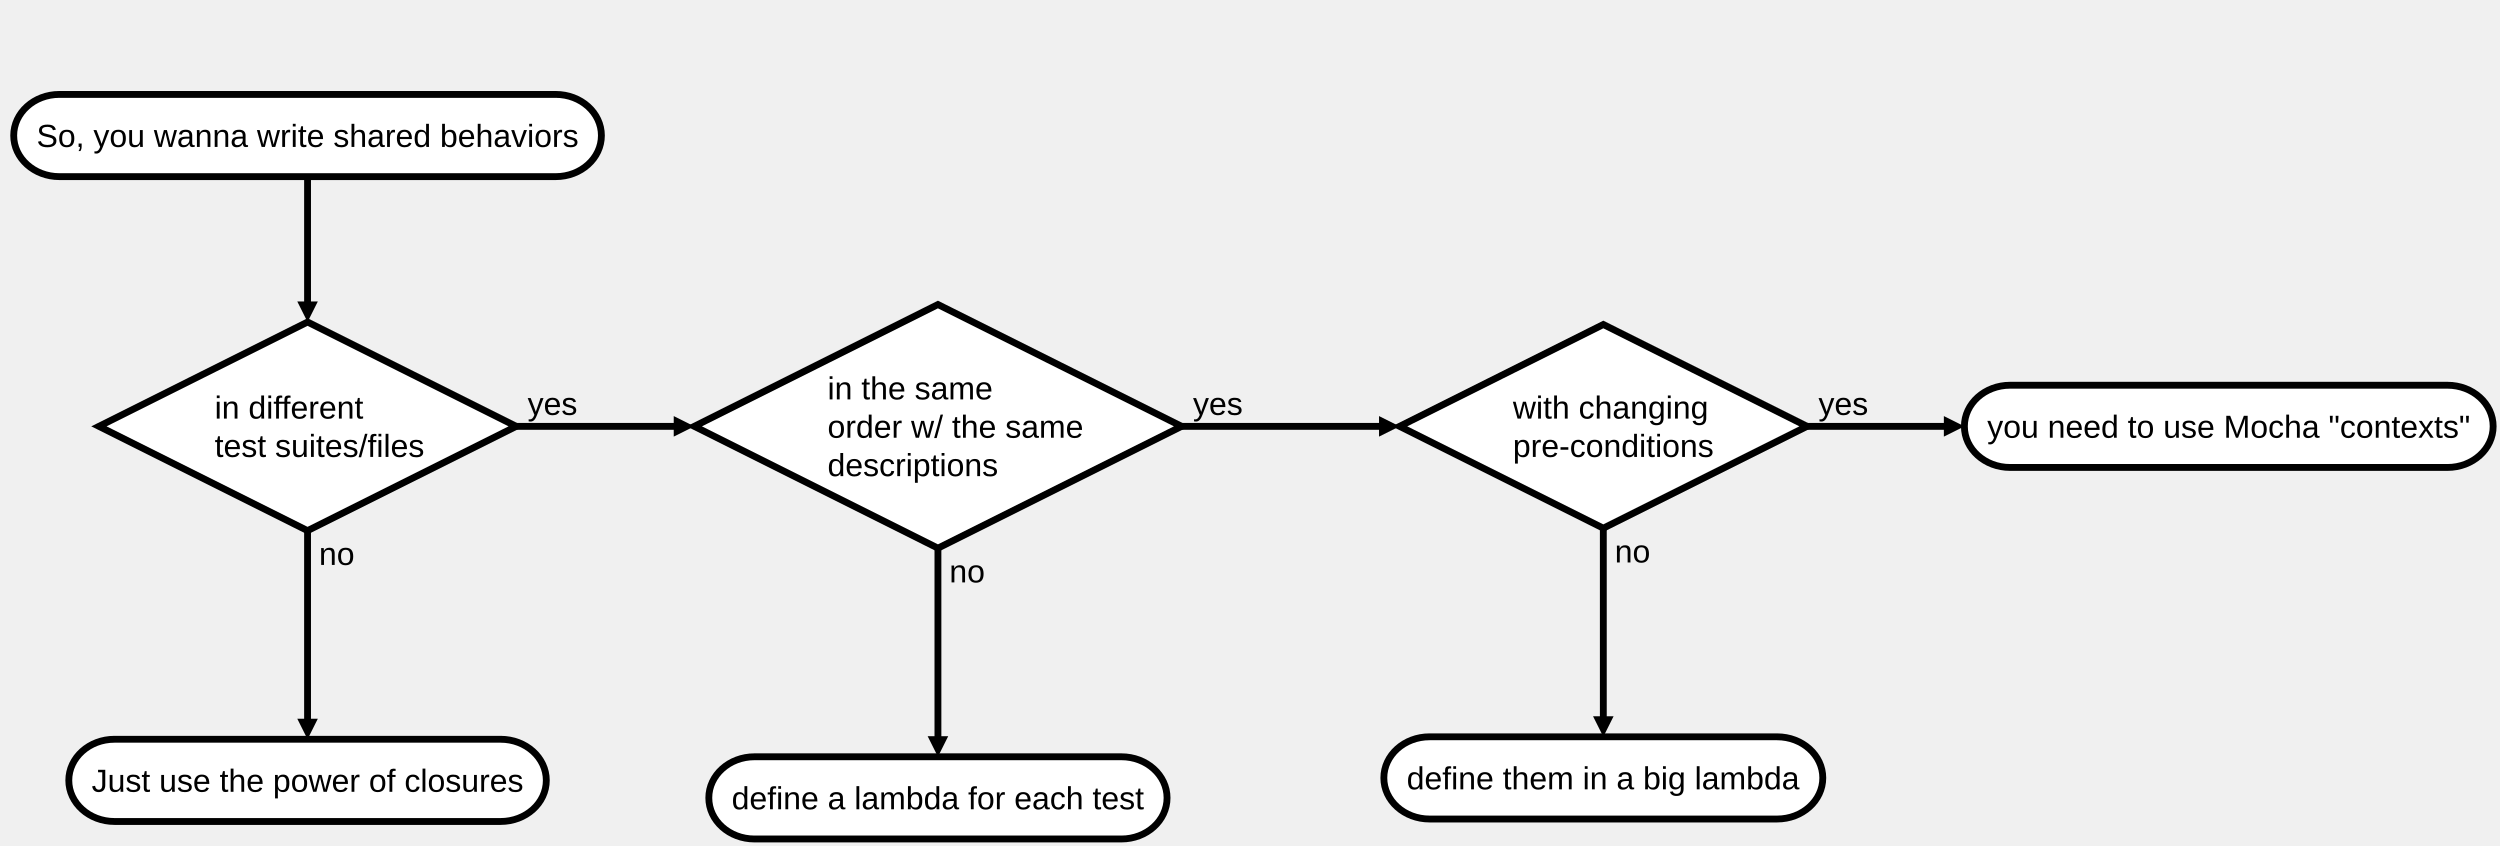
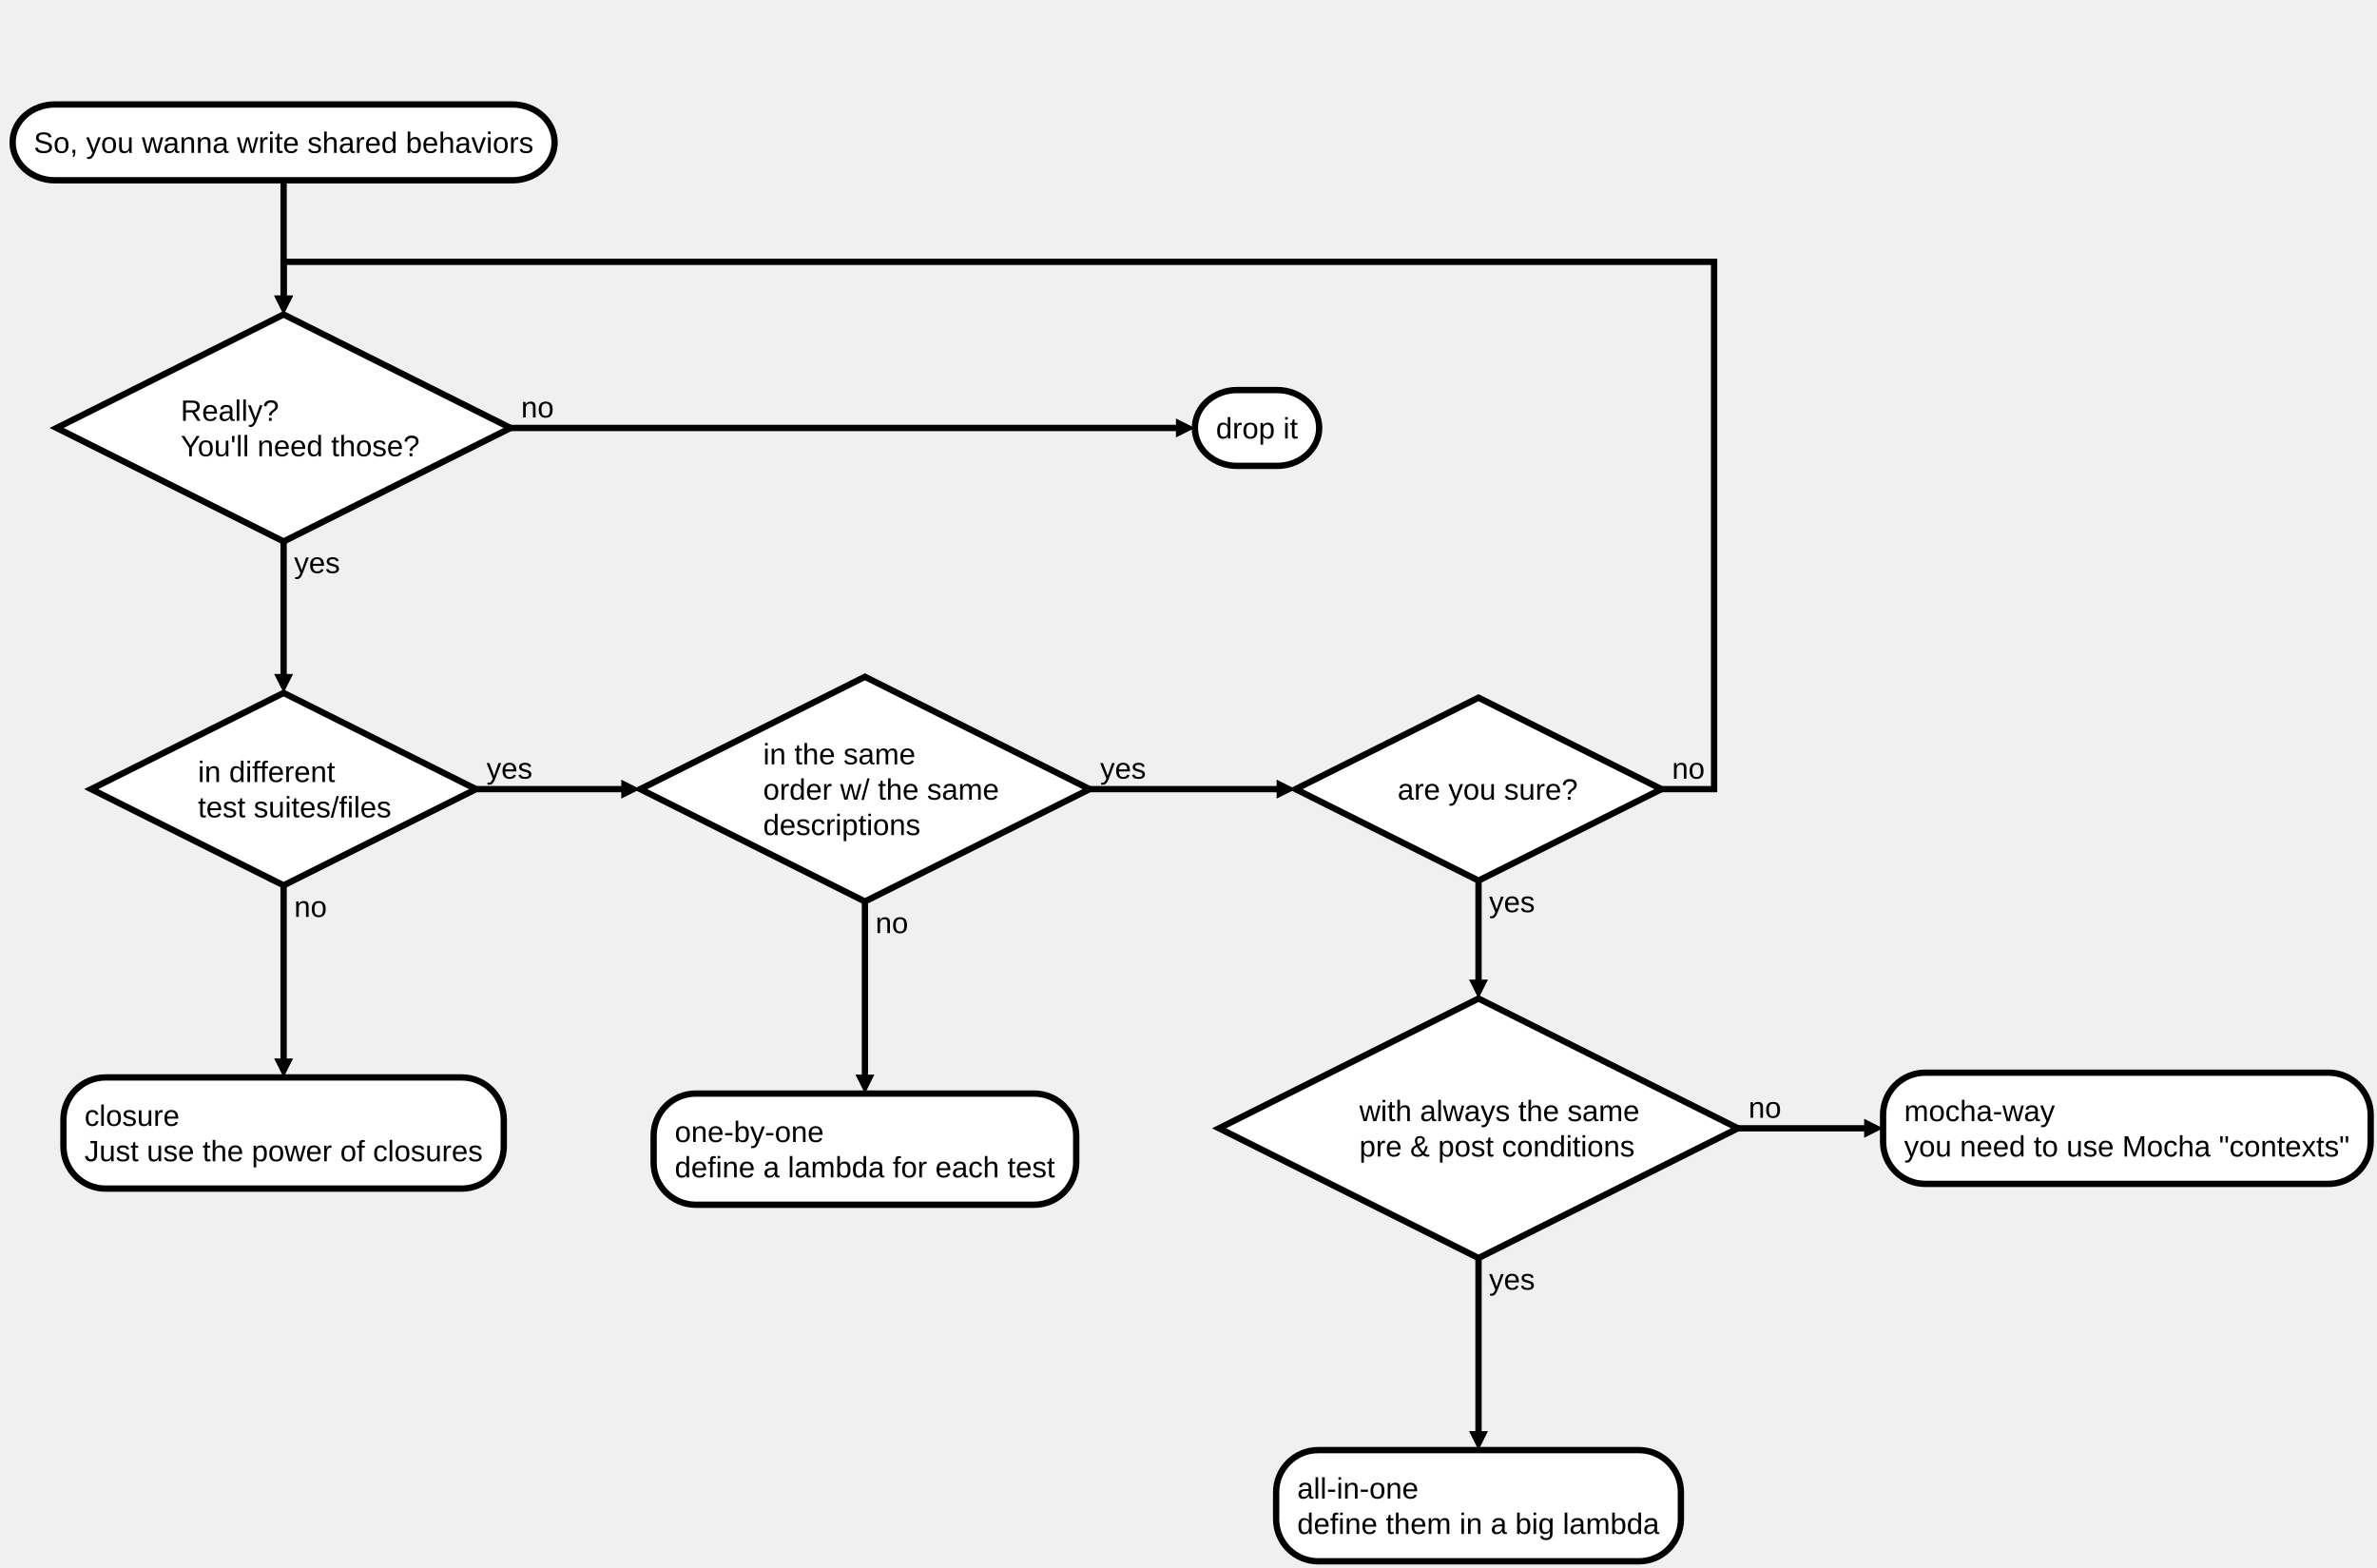
- <svg xmlns="http://www.w3.org/2000/svg" xmlns:xlink="http://www.w3.org/1999/xlink" height="370.375" version="1.1" width="1094.703" style="overflow: hidden; position: relative;" viewBox="0 0 1094.703 370.375" preserveAspectRatio="xMidYMid meet">
+ <svg xmlns="http://www.w3.org/2000/svg" xmlns:xlink="http://www.w3.org/1999/xlink" height="744.309" version="1.1" width="1128.699" style="overflow: hidden; position: relative;" viewBox="0 0 1128.699 744.309" preserveAspectRatio="xMidYMid meet">
  <defs style="-webkit-tap-highlight-color: rgba(0, 0, 0, 0);">
    <path stroke-linecap="round" d="M5,0 0,2.5 5,5z" id="raphael-marker-block" style="-webkit-tap-highlight-color: rgba(0, 0, 0, 0);" />
-     <marker id="raphael-marker-endblock33-obj16" markerHeight="3" markerWidth="3" orient="auto" refX="1.5" refY="1.5" style="-webkit-tap-highlight-color: rgba(0, 0, 0, 0);">
-       <use xlink:href="#raphael-marker-block" transform="rotate(180 1.5 1.5) scale(0.6,0.6)" stroke-width="1.667" fill="black" stroke="none" style="-webkit-tap-highlight-color: rgba(0, 0, 0, 0);" />
-     </marker>
-     <marker id="raphael-marker-endblock33-obj17" markerHeight="3" markerWidth="3" orient="auto" refX="1.5" refY="1.5" style="-webkit-tap-highlight-color: rgba(0, 0, 0, 0);">
-       <use xlink:href="#raphael-marker-block" transform="rotate(180 1.5 1.5) scale(0.6,0.6)" stroke-width="1.667" fill="black" stroke="none" style="-webkit-tap-highlight-color: rgba(0, 0, 0, 0);" />
-     </marker>
-     <marker id="raphael-marker-endblock33-obj19" markerHeight="3" markerWidth="3" orient="auto" refX="1.5" refY="1.5" style="-webkit-tap-highlight-color: rgba(0, 0, 0, 0);">
-       <use xlink:href="#raphael-marker-block" transform="rotate(180 1.5 1.5) scale(0.6,0.6)" stroke-width="1.667" fill="black" stroke="none" style="-webkit-tap-highlight-color: rgba(0, 0, 0, 0);" />
-     </marker>
-     <marker id="raphael-marker-endblock33-obj21" markerHeight="3" markerWidth="3" orient="auto" refX="1.5" refY="1.5" style="-webkit-tap-highlight-color: rgba(0, 0, 0, 0);">
+     <marker id="raphael-marker-endblock33-obj22" markerHeight="3" markerWidth="3" orient="auto" refX="1.5" refY="1.5" style="-webkit-tap-highlight-color: rgba(0, 0, 0, 0);">
      <use xlink:href="#raphael-marker-block" transform="rotate(180 1.5 1.5) scale(0.6,0.6)" stroke-width="1.667" fill="black" stroke="none" style="-webkit-tap-highlight-color: rgba(0, 0, 0, 0);" />
    </marker>
    <marker id="raphael-marker-endblock33-obj23" markerHeight="3" markerWidth="3" orient="auto" refX="1.5" refY="1.5" style="-webkit-tap-highlight-color: rgba(0, 0, 0, 0);">
      <use xlink:href="#raphael-marker-block" transform="rotate(180 1.5 1.5) scale(0.6,0.6)" stroke-width="1.667" fill="black" stroke="none" style="-webkit-tap-highlight-color: rgba(0, 0, 0, 0);" />
    </marker>
    <marker id="raphael-marker-endblock33-obj25" markerHeight="3" markerWidth="3" orient="auto" refX="1.5" refY="1.5" style="-webkit-tap-highlight-color: rgba(0, 0, 0, 0);">
      <use xlink:href="#raphael-marker-block" transform="rotate(180 1.5 1.5) scale(0.6,0.6)" stroke-width="1.667" fill="black" stroke="none" style="-webkit-tap-highlight-color: rgba(0, 0, 0, 0);" />
    </marker>
    <marker id="raphael-marker-endblock33-obj27" markerHeight="3" markerWidth="3" orient="auto" refX="1.5" refY="1.5" style="-webkit-tap-highlight-color: rgba(0, 0, 0, 0);">
      <use xlink:href="#raphael-marker-block" transform="rotate(180 1.5 1.5) scale(0.6,0.6)" stroke-width="1.667" fill="black" stroke="none" style="-webkit-tap-highlight-color: rgba(0, 0, 0, 0);" />
    </marker>
+     <marker id="raphael-marker-endblock33-obj29" markerHeight="3" markerWidth="3" orient="auto" refX="1.5" refY="1.5" style="-webkit-tap-highlight-color: rgba(0, 0, 0, 0);">
+       <use xlink:href="#raphael-marker-block" transform="rotate(180 1.5 1.5) scale(0.6,0.6)" stroke-width="1.667" fill="black" stroke="none" style="-webkit-tap-highlight-color: rgba(0, 0, 0, 0);" />
+     </marker>
+     <marker id="raphael-marker-endblock33-obj31" markerHeight="3" markerWidth="3" orient="auto" refX="1.5" refY="1.5" style="-webkit-tap-highlight-color: rgba(0, 0, 0, 0);">
+       <use xlink:href="#raphael-marker-block" transform="rotate(180 1.5 1.5) scale(0.6,0.6)" stroke-width="1.667" fill="black" stroke="none" style="-webkit-tap-highlight-color: rgba(0, 0, 0, 0);" />
+     </marker>
+     <marker id="raphael-marker-endblock33-obj33" markerHeight="3" markerWidth="3" orient="auto" refX="1.5" refY="1.5" style="-webkit-tap-highlight-color: rgba(0, 0, 0, 0);">
+       <use xlink:href="#raphael-marker-block" transform="rotate(180 1.5 1.5) scale(0.6,0.6)" stroke-width="1.667" fill="black" stroke="none" style="-webkit-tap-highlight-color: rgba(0, 0, 0, 0);" />
+     </marker>
+     <marker id="raphael-marker-endblock33-obj35" markerHeight="3" markerWidth="3" orient="auto" refX="1.5" refY="1.5" style="-webkit-tap-highlight-color: rgba(0, 0, 0, 0);">
+       <use xlink:href="#raphael-marker-block" transform="rotate(180 1.5 1.5) scale(0.6,0.6)" stroke-width="1.667" fill="black" stroke="none" style="-webkit-tap-highlight-color: rgba(0, 0, 0, 0);" />
+     </marker>
+     <marker id="raphael-marker-endblock33-obj37" markerHeight="3" markerWidth="3" orient="auto" refX="1.5" refY="1.5" style="-webkit-tap-highlight-color: rgba(0, 0, 0, 0);">
+       <use xlink:href="#raphael-marker-block" transform="rotate(180 1.5 1.5) scale(0.6,0.6)" stroke-width="1.667" fill="black" stroke="none" style="-webkit-tap-highlight-color: rgba(0, 0, 0, 0);" />
+     </marker>
+     <marker id="raphael-marker-endblock33-obj39" markerHeight="3" markerWidth="3" orient="auto" refX="1.5" refY="1.5" style="-webkit-tap-highlight-color: rgba(0, 0, 0, 0);">
+       <use xlink:href="#raphael-marker-block" transform="rotate(180 1.5 1.5) scale(0.6,0.6)" stroke-width="1.667" fill="black" stroke="none" style="-webkit-tap-highlight-color: rgba(0, 0, 0, 0);" />
+     </marker>
+     <marker id="raphael-marker-endblock33-obj41" markerHeight="3" markerWidth="3" orient="auto" refX="1.5" refY="1.5" style="-webkit-tap-highlight-color: rgba(0, 0, 0, 0);">
+       <use xlink:href="#raphael-marker-block" transform="rotate(180 1.5 1.5) scale(0.6,0.6)" stroke-width="1.667" fill="black" stroke="none" style="-webkit-tap-highlight-color: rgba(0, 0, 0, 0);" />
+     </marker>
  </defs>
-   <rect x="0" y="0" width="257.344" height="36" rx="20" ry="20" fill="#ffffff" stroke="#000000" style="-webkit-tap-highlight-color: rgba(0, 0, 0, 0);" stroke-width="3" class="flowchart" id="st" transform="matrix(1,0,0,1,6,41.3438)" />
-   <text x="10" y="18" text-anchor="start" font-family="&quot;Arial&quot;" font-size="14px" stroke="none" fill="#000000" style="-webkit-tap-highlight-color: rgba(0, 0, 0, 0); text-anchor: start; font-family: Arial; font-size: 14px;" id="stt" class="flowchartt" transform="matrix(1,0,0,1,6,41.3438)" stroke-width="1">
+   <rect x="0" y="0" width="257.344" height="36" rx="20" ry="20" fill="#ffffff" stroke="#000000" style="-webkit-tap-highlight-color: rgba(0, 0, 0, 0);" stroke-width="3" class="flowchart" id="st" transform="matrix(1,0,0,1,6,49.5996)" />
+   <text x="10" y="18" text-anchor="start" font-family="&quot;Arial&quot;" font-size="14px" stroke="none" fill="#000000" style="-webkit-tap-highlight-color: rgba(0, 0, 0, 0); text-anchor: start; font-family: Arial; font-size: 14px;" id="stt" class="flowchartt" transform="matrix(1,0,0,1,6,49.5996)" stroke-width="1">
    <tspan dy="5" style="-webkit-tap-highlight-color: rgba(0, 0, 0, 0);">So, you wanna write shared behaviors</tspan>
  </text>
-   <path fill="#ffffff" stroke="#000000" d="M45.68,22.84L0,45.68L91.359,91.359L182.719,45.68L91.359,0L0,45.68" stroke-width="3" id="reuse" class="flowchart" style="-webkit-tap-highlight-color: rgba(0, 0, 0, 0);" transform="matrix(1,0,0,1,43.3125,141.0078)" />
-   <text x="50.68" y="45.68" text-anchor="start" font-family="&quot;Arial&quot;" font-size="14px" stroke="none" fill="#000000" style="-webkit-tap-highlight-color: rgba(0, 0, 0, 0); text-anchor: start; font-family: Arial; font-size: 14px;" id="reuset" class="flowchartt" transform="matrix(1,0,0,1,43.3125,141.0078)" stroke-width="1">
+   <path fill="#ffffff" stroke="#000000" d="M53.883,26.941L0,53.883L107.766,107.766L215.531,53.883L107.766,0L0,53.883" stroke-width="3" id="really" class="flowchart" style="-webkit-tap-highlight-color: rgba(0, 0, 0, 0);" transform="matrix(1,0,0,1,26.9063,149.3164)" />
+   <text x="58.883" y="53.883" text-anchor="start" font-family="&quot;Arial&quot;" font-size="14px" stroke="none" fill="#000000" style="-webkit-tap-highlight-color: rgba(0, 0, 0, 0); text-anchor: start; font-family: Arial; font-size: 14px;" id="reallyt" class="flowchartt" transform="matrix(1,0,0,1,26.9063,149.3164)" stroke-width="1">
+     <tspan dy="-3.391" style="-webkit-tap-highlight-color: rgba(0, 0, 0, 0);">Really?</tspan>
+     <tspan dy="16.8" x="58.883" style="-webkit-tap-highlight-color: rgba(0, 0, 0, 0);">You'll need those?</tspan>
+   </text>
+   <path fill="#ffffff" stroke="#000000" d="M45.68,22.84L0,45.68L91.359,91.359L182.719,45.68L91.359,0L0,45.68" stroke-width="3" id="reuse" class="flowchart" style="-webkit-tap-highlight-color: rgba(0, 0, 0, 0);" transform="matrix(1,0,0,1,43.3125,329.002)" />
+   <text x="50.68" y="45.68" text-anchor="start" font-family="&quot;Arial&quot;" font-size="14px" stroke="none" fill="#000000" style="-webkit-tap-highlight-color: rgba(0, 0, 0, 0); text-anchor: start; font-family: Arial; font-size: 14px;" id="reuset" class="flowchartt" transform="matrix(1,0,0,1,43.3125,329.002)" stroke-width="1">
    <tspan dy="-3.391" style="-webkit-tap-highlight-color: rgba(0, 0, 0, 0);">in different</tspan>
    <tspan dy="16.8" x="50.68" style="-webkit-tap-highlight-color: rgba(0, 0, 0, 0);">test suites/files</tspan>
  </text>
-   <path fill="#ffffff" stroke="#000000" d="M53.344,26.672L0,53.344L106.688,106.688L213.375,53.344L106.688,0L0,53.344" stroke-width="3" id="output" class="flowchart" style="-webkit-tap-highlight-color: rgba(0, 0, 0, 0);" transform="matrix(1,0,0,1,304.0156,133.3438)" />
-   <text x="58.344" y="53.344" text-anchor="start" font-family="&quot;Arial&quot;" font-size="14px" stroke="none" fill="#000000" style="-webkit-tap-highlight-color: rgba(0, 0, 0, 0); text-anchor: start; font-family: Arial; font-size: 14px;" id="outputt" class="flowchartt" transform="matrix(1,0,0,1,304.0156,133.3438)" stroke-width="1">
+   <path fill="#ffffff" stroke="#000000" d="M53.344,26.672L0,53.344L106.688,106.688L213.375,53.344L106.688,0L0,53.344" stroke-width="3" id="output" class="flowchart" style="-webkit-tap-highlight-color: rgba(0, 0, 0, 0);" transform="matrix(1,0,0,1,304.0156,321.3379)" />
+   <text x="58.344" y="53.344" text-anchor="start" font-family="&quot;Arial&quot;" font-size="14px" stroke="none" fill="#000000" style="-webkit-tap-highlight-color: rgba(0, 0, 0, 0); text-anchor: start; font-family: Arial; font-size: 14px;" id="outputt" class="flowchartt" transform="matrix(1,0,0,1,304.0156,321.3379)" stroke-width="1">
    <tspan dy="-11.797" style="-webkit-tap-highlight-color: rgba(0, 0, 0, 0);">in the same</tspan>
    <tspan dy="16.8" x="58.344" style="-webkit-tap-highlight-color: rgba(0, 0, 0, 0);">order w/ the same</tspan>
    <tspan dy="16.8" x="58.344" style="-webkit-tap-highlight-color: rgba(0, 0, 0, 0);">descriptions</tspan>
  </text>
-   <path fill="#ffffff" stroke="#000000" d="M44.602,22.301L0,44.602L89.203,89.203L178.406,44.602L89.203,0L0,44.602" stroke-width="3" id="noprecondition" class="flowchart" style="-webkit-tap-highlight-color: rgba(0, 0, 0, 0);" transform="matrix(1,0,0,1,612.8594,142.0859)" />
-   <text x="49.602" y="44.602" text-anchor="start" font-family="&quot;Arial&quot;" font-size="14px" stroke="none" fill="#000000" style="-webkit-tap-highlight-color: rgba(0, 0, 0, 0); text-anchor: start; font-family: Arial; font-size: 14px;" id="nopreconditiont" class="flowchartt" transform="matrix(1,0,0,1,612.8594,142.0859)" stroke-width="1">
-     <tspan dy="-3.391" style="-webkit-tap-highlight-color: rgba(0, 0, 0, 0);">with changing</tspan>
-     <tspan dy="16.8" x="49.602" style="-webkit-tap-highlight-color: rgba(0, 0, 0, 0);">pre-conditions</tspan>
+   <path fill="#ffffff" stroke="#000000" d="M43.43,21.715L0,43.43L86.859,86.859L173.719,43.43L86.859,0L0,43.43" stroke-width="3" id="sure" class="flowchart" style="-webkit-tap-highlight-color: rgba(0, 0, 0, 0);" transform="matrix(1,0,0,1,615.2031,331.252)" />
+   <text x="48.43" y="43.43" text-anchor="start" font-family="&quot;Arial&quot;" font-size="14px" stroke="none" fill="#000000" style="-webkit-tap-highlight-color: rgba(0, 0, 0, 0); text-anchor: start; font-family: Arial; font-size: 14px;" id="suret" class="flowchartt" transform="matrix(1,0,0,1,615.2031,331.252)" stroke-width="1">
+     <tspan dy="5.008" style="-webkit-tap-highlight-color: rgba(0, 0, 0, 0);">are you sure?</tspan>
  </text>
-   <rect x="0" y="0" width="231.531" height="36" rx="20" ry="20" fill="#ffffff" stroke="#000000" style="-webkit-tap-highlight-color: rgba(0, 0, 0, 0);" stroke-width="3" class="flowchart" id="mochaContext" transform="matrix(1,0,0,1,860.1719,168.6875)" />
-   <text x="10" y="18" text-anchor="start" font-family="&quot;Arial&quot;" font-size="14px" stroke="none" fill="#000000" style="-webkit-tap-highlight-color: rgba(0, 0, 0, 0); text-anchor: start; font-family: Arial; font-size: 14px;" id="mochaContextt" class="flowchartt" transform="matrix(1,0,0,1,860.1719,168.6875)" stroke-width="1">
-     <tspan dy="5" style="-webkit-tap-highlight-color: rgba(0, 0, 0, 0);">you need to use Mocha "contexts"</tspan>
-     <tspan dy="16.8" x="10" style="-webkit-tap-highlight-color: rgba(0, 0, 0, 0);" />
+   <path fill="#ffffff" stroke="#000000" d="M61.6,30.8L0,61.6L123.199,123.199L246.398,61.6L123.199,0L0,61.6" stroke-width="3" id="noprecondition" class="flowchart" style="-webkit-tap-highlight-color: rgba(0, 0, 0, 0);" transform="matrix(1,0,0,1,578.8633,474.1113)" />
+   <text x="66.6" y="61.6" text-anchor="start" font-family="&quot;Arial&quot;" font-size="14px" stroke="none" fill="#000000" style="-webkit-tap-highlight-color: rgba(0, 0, 0, 0); text-anchor: start; font-family: Arial; font-size: 14px;" id="nopreconditiont" class="flowchartt" transform="matrix(1,0,0,1,578.8633,474.1113)" stroke-width="1">
+     <tspan dy="-3.393" style="-webkit-tap-highlight-color: rgba(0, 0, 0, 0);">with always the same</tspan>
+     <tspan dy="16.8" x="66.6" style="-webkit-tap-highlight-color: rgba(0, 0, 0, 0);">pre &amp; post conditions</tspan>
  </text>
-   <rect x="0" y="0" width="192.203" height="36" rx="20" ry="20" fill="#ffffff" stroke="#000000" style="-webkit-tap-highlight-color: rgba(0, 0, 0, 0);" stroke-width="3" class="flowchart" id="bigLambda" transform="matrix(1,0,0,1,605.9609,322.6328)" />
-   <text x="10" y="18" text-anchor="start" font-family="&quot;Arial&quot;" font-size="14px" stroke="none" fill="#000000" style="-webkit-tap-highlight-color: rgba(0, 0, 0, 0); text-anchor: start; font-family: Arial; font-size: 14px;" id="bigLambdat" class="flowchartt" transform="matrix(1,0,0,1,605.9609,322.6328)" stroke-width="1">
-     <tspan dy="5" style="-webkit-tap-highlight-color: rgba(0, 0, 0, 0);">define them in a big lambda</tspan>
+   <a xlink:href="https://github.com/nweldev/mocha-shared-behaviors/tree/master/test/all-in-one" xlink:show="new" style="-webkit-tap-highlight-color: rgba(0, 0, 0, 0);">
+     <rect x="0" y="0" width="192.203" height="52.797" rx="20" ry="20" fill="#ffffff" stroke="#000000" style="-webkit-tap-highlight-color: rgba(0, 0, 0, 0);" stroke-width="3" class="flowchart" id="bigLambda" transform="matrix(1,0,0,1,605.9609,688.5117)" />
+   </a>
+   <a xlink:href="https://github.com/nweldev/mocha-shared-behaviors/tree/master/test/all-in-one" xlink:show="new" style="-webkit-tap-highlight-color: rgba(0, 0, 0, 0);">
+     <text x="10" y="26.398" text-anchor="start" font-family="&quot;Arial&quot;" font-size="14px" stroke="none" fill="#000000" style="-webkit-tap-highlight-color: rgba(0, 0, 0, 0); text-anchor: start; font-family: Arial; font-size: 14px;" id="bigLambdat" class="flowchartt" transform="matrix(1,0,0,1,605.9609,688.5117)" stroke-width="1">
+       <tspan dy="-3.391" style="-webkit-tap-highlight-color: rgba(0, 0, 0, 0);">all-in-one</tspan>
+       <tspan dy="16.8" x="10" style="-webkit-tap-highlight-color: rgba(0, 0, 0, 0);">define them in a big lambda</tspan>
+     </text>
+   </a>
+   <a xlink:href="https://github.com/nweldev/mocha-shared-behaviors/tree/master/test/mocha-way" xlink:show="new" style="-webkit-tap-highlight-color: rgba(0, 0, 0, 0);">
+     <rect x="0" y="0" width="231.531" height="52.797" rx="20" ry="20" fill="#ffffff" stroke="#000000" style="-webkit-tap-highlight-color: rgba(0, 0, 0, 0);" stroke-width="3" class="flowchart" id="mochaContext" transform="matrix(1,0,0,1,894.168,509.3125)" />
+   </a>
+   <a xlink:href="https://github.com/nweldev/mocha-shared-behaviors/tree/master/test/mocha-way" xlink:show="new" style="-webkit-tap-highlight-color: rgba(0, 0, 0, 0);">
+     <text x="10" y="26.398" text-anchor="start" font-family="&quot;Arial&quot;" font-size="14px" stroke="none" fill="#000000" style="-webkit-tap-highlight-color: rgba(0, 0, 0, 0); text-anchor: start; font-family: Arial; font-size: 14px;" id="mochaContextt" class="flowchartt" transform="matrix(1,0,0,1,894.168,509.3125)" stroke-width="1">
+       <tspan dy="-3.391" style="-webkit-tap-highlight-color: rgba(0, 0, 0, 0);">mocha-way</tspan>
+       <tspan dy="16.8" x="10" style="-webkit-tap-highlight-color: rgba(0, 0, 0, 0);">you need to use Mocha "contexts"</tspan>
+     </text>
+   </a>
+   <a xlink:href="https://github.com/nweldev/mocha-shared-behaviors/tree/master/test/one-by-one" xlink:show="new" style="-webkit-tap-highlight-color: rgba(0, 0, 0, 0);">
+     <rect x="0" y="0" width="200.656" height="52.797" rx="20" ry="20" fill="#ffffff" stroke="#000000" style="-webkit-tap-highlight-color: rgba(0, 0, 0, 0);" stroke-width="3" class="flowchart" id="one" transform="matrix(1,0,0,1,310.375,519.2266)" />
+   </a>
+   <a xlink:href="https://github.com/nweldev/mocha-shared-behaviors/tree/master/test/one-by-one" xlink:show="new" style="-webkit-tap-highlight-color: rgba(0, 0, 0, 0);">
+     <text x="10" y="26.398" text-anchor="start" font-family="&quot;Arial&quot;" font-size="14px" stroke="none" fill="#000000" style="-webkit-tap-highlight-color: rgba(0, 0, 0, 0); text-anchor: start; font-family: Arial; font-size: 14px;" id="onet" class="flowchartt" transform="matrix(1,0,0,1,310.375,519.2266)" stroke-width="1">
+       <tspan dy="-3.391" style="-webkit-tap-highlight-color: rgba(0, 0, 0, 0);">one-by-one</tspan>
+       <tspan dy="16.8" x="10" style="-webkit-tap-highlight-color: rgba(0, 0, 0, 0);">define a lambda for each test</tspan>
+     </text>
+   </a>
+   <a xlink:href="https://github.com/nweldev/mocha-shared-behaviors/tree/master/test/closure" xlink:show="new" style="-webkit-tap-highlight-color: rgba(0, 0, 0, 0);">
+     <rect x="0" y="0" width="209.094" height="52.797" rx="20" ry="20" fill="#ffffff" stroke="#000000" style="-webkit-tap-highlight-color: rgba(0, 0, 0, 0);" stroke-width="3" class="flowchart" id="closure" transform="matrix(1,0,0,1,30.125,511.5625)" />
+   </a>
+   <a xlink:href="https://github.com/nweldev/mocha-shared-behaviors/tree/master/test/closure" xlink:show="new" style="-webkit-tap-highlight-color: rgba(0, 0, 0, 0);">
+     <text x="10" y="26.398" text-anchor="start" font-family="&quot;Arial&quot;" font-size="14px" stroke="none" fill="#000000" style="-webkit-tap-highlight-color: rgba(0, 0, 0, 0); text-anchor: start; font-family: Arial; font-size: 14px;" id="closuret" class="flowchartt" transform="matrix(1,0,0,1,30.125,511.5625)" stroke-width="1">
+       <tspan dy="-3.391" style="-webkit-tap-highlight-color: rgba(0, 0, 0, 0);">closure</tspan>
+       <tspan dy="16.8" x="10" style="-webkit-tap-highlight-color: rgba(0, 0, 0, 0);">Just use the power of closures</tspan>
+     </text>
+   </a>
+   <rect x="0" y="0" width="59.016" height="36" rx="20" ry="20" fill="#ffffff" stroke="#000000" style="-webkit-tap-highlight-color: rgba(0, 0, 0, 0);" stroke-width="3" class="flowchart" id="drop" transform="matrix(1,0,0,1,567.3906,185.1992)" />
+   <text x="10" y="18" text-anchor="start" font-family="&quot;Arial&quot;" font-size="14px" stroke="none" fill="#000000" style="-webkit-tap-highlight-color: rgba(0, 0, 0, 0); text-anchor: start; font-family: Arial; font-size: 14px;" id="dropt" class="flowchartt" transform="matrix(1,0,0,1,567.3906,185.1992)" stroke-width="1">
+     <tspan dy="5" style="-webkit-tap-highlight-color: rgba(0, 0, 0, 0);">drop it</tspan>
  </text>
-   <rect x="0" y="0" width="200.656" height="36" rx="20" ry="20" fill="#ffffff" stroke="#000000" style="-webkit-tap-highlight-color: rgba(0, 0, 0, 0);" stroke-width="3" class="flowchart" id="one" transform="matrix(1,0,0,1,310.375,331.375)" />
-   <text x="10" y="18" text-anchor="start" font-family="&quot;Arial&quot;" font-size="14px" stroke="none" fill="#000000" style="-webkit-tap-highlight-color: rgba(0, 0, 0, 0); text-anchor: start; font-family: Arial; font-size: 14px;" id="onet" class="flowchartt" transform="matrix(1,0,0,1,310.375,331.375)" stroke-width="1">
-     <tspan dy="5" style="-webkit-tap-highlight-color: rgba(0, 0, 0, 0);">define a lambda for each test</tspan>
+   <path fill="none" stroke="#000000" d="M134.672,85.6C134.672,85.6,134.672,130.281,134.672,144.811" stroke-width="3" marker-end="url(#raphael-marker-endblock33-obj22)" style="-webkit-tap-highlight-color: rgba(0, 0, 0, 0);" />
+   <path fill="none" stroke="#000000" d="M134.672,257.082C134.672,257.082,134.672,308.758,134.672,324.503" stroke-width="3" marker-end="url(#raphael-marker-endblock33-obj23)" style="-webkit-tap-highlight-color: rgba(0, 0, 0, 0);" />
+   <text x="139.672" y="267.082" text-anchor="start" font-family="&quot;Arial&quot;" font-size="14px" stroke="none" fill="#000000" style="-webkit-tap-highlight-color: rgba(0, 0, 0, 0); text-anchor: start; font-family: Arial; font-size: 14px;" stroke-width="1">
+     <tspan dy="5.004" style="-webkit-tap-highlight-color: rgba(0, 0, 0, 0);">yes</tspan>
  </text>
-   <rect x="0" y="0" width="209.094" height="36" rx="20" ry="20" fill="#ffffff" stroke="#000000" style="-webkit-tap-highlight-color: rgba(0, 0, 0, 0);" stroke-width="3" class="flowchart" id="closure" transform="matrix(1,0,0,1,30.125,323.7109)" />
-   <text x="10" y="18" text-anchor="start" font-family="&quot;Arial&quot;" font-size="14px" stroke="none" fill="#000000" style="-webkit-tap-highlight-color: rgba(0, 0, 0, 0); text-anchor: start; font-family: Arial; font-size: 14px;" id="closuret" class="flowchartt" transform="matrix(1,0,0,1,30.125,323.7109)" stroke-width="1">
-     <tspan dy="5" style="-webkit-tap-highlight-color: rgba(0, 0, 0, 0);">Just use the power of closures</tspan>
+   <path fill="none" stroke="#000000" d="M242.438,203.199C242.438,203.199,523.743,203.199,562.89,203.199" stroke-width="3" marker-end="url(#raphael-marker-endblock33-obj25)" style="-webkit-tap-highlight-color: rgba(0, 0, 0, 0);" />
+   <text x="247.438" y="193.199" text-anchor="start" font-family="&quot;Arial&quot;" font-size="14px" stroke="none" fill="#000000" style="-webkit-tap-highlight-color: rgba(0, 0, 0, 0); text-anchor: start; font-family: Arial; font-size: 14px;" stroke-width="1">
+     <tspan dy="5.012" style="-webkit-tap-highlight-color: rgba(0, 0, 0, 0);">no</tspan>
  </text>
-   <path fill="none" stroke="#000000" d="M134.672,77.344C134.672,77.344,134.672,121.988,134.672,136.506" stroke-width="3" marker-end="url(#raphael-marker-endblock33-obj16)" style="-webkit-tap-highlight-color: rgba(0, 0, 0, 0);" />
-   <path fill="none" stroke="#000000" d="M226.031,186.688C226.031,186.688,282.907,186.688,299.514,186.688" stroke-width="3" marker-end="url(#raphael-marker-endblock33-obj17)" style="-webkit-tap-highlight-color: rgba(0, 0, 0, 0);" />
-   <text x="231.031" y="176.688" text-anchor="start" font-family="&quot;Arial&quot;" font-size="14px" stroke="none" fill="#000000" style="-webkit-tap-highlight-color: rgba(0, 0, 0, 0); text-anchor: start; font-family: Arial; font-size: 14px;" stroke-width="1">
-     <tspan dy="5" style="-webkit-tap-highlight-color: rgba(0, 0, 0, 0);">yes</tspan>
+   <path fill="none" stroke="#000000" d="M226.031,374.682C226.031,374.682,282.907,374.682,299.514,374.682" stroke-width="3" marker-end="url(#raphael-marker-endblock33-obj27)" style="-webkit-tap-highlight-color: rgba(0, 0, 0, 0);" />
+   <text x="231.031" y="364.682" text-anchor="start" font-family="&quot;Arial&quot;" font-size="14px" stroke="none" fill="#000000" style="-webkit-tap-highlight-color: rgba(0, 0, 0, 0); text-anchor: start; font-family: Arial; font-size: 14px;" stroke-width="1">
+     <tspan dy="5.01" style="-webkit-tap-highlight-color: rgba(0, 0, 0, 0);">yes</tspan>
  </text>
-   <path fill="none" stroke="#000000" d="M134.672,232.367C134.672,232.367,134.672,300.827,134.672,319.212" stroke-width="3" marker-end="url(#raphael-marker-endblock33-obj19)" style="-webkit-tap-highlight-color: rgba(0, 0, 0, 0);" />
-   <text x="139.672" y="242.367" text-anchor="start" font-family="&quot;Arial&quot;" font-size="14px" stroke="none" fill="#000000" style="-webkit-tap-highlight-color: rgba(0, 0, 0, 0); text-anchor: start; font-family: Arial; font-size: 14px;" stroke-width="1">
-     <tspan dy="5.008" style="-webkit-tap-highlight-color: rgba(0, 0, 0, 0);">no</tspan>
+   <path fill="none" stroke="#000000" d="M134.672,420.361C134.672,420.361,134.672,488.714,134.672,507.071" stroke-width="3" marker-end="url(#raphael-marker-endblock33-obj29)" style="-webkit-tap-highlight-color: rgba(0, 0, 0, 0);" />
+   <text x="139.672" y="430.361" text-anchor="start" font-family="&quot;Arial&quot;" font-size="14px" stroke="none" fill="#000000" style="-webkit-tap-highlight-color: rgba(0, 0, 0, 0); text-anchor: start; font-family: Arial; font-size: 14px;" stroke-width="1">
+     <tspan dy="5.002" style="-webkit-tap-highlight-color: rgba(0, 0, 0, 0);">no</tspan>
  </text>
-   <path fill="none" stroke="#000000" d="M517.391,186.688C517.391,186.688,589.427,186.688,608.351,186.688" stroke-width="3" marker-end="url(#raphael-marker-endblock33-obj21)" style="-webkit-tap-highlight-color: rgba(0, 0, 0, 0);" />
-   <text x="522.391" y="176.688" text-anchor="start" font-family="&quot;Arial&quot;" font-size="14px" stroke="none" fill="#000000" style="-webkit-tap-highlight-color: rgba(0, 0, 0, 0); text-anchor: start; font-family: Arial; font-size: 14px;" stroke-width="1">
-     <tspan dy="5" style="-webkit-tap-highlight-color: rgba(0, 0, 0, 0);">yes</tspan>
+   <path fill="none" stroke="#000000" d="M517.391,374.682C517.391,374.682,591.486,374.682,610.698,374.682" stroke-width="3" marker-end="url(#raphael-marker-endblock33-obj31)" style="-webkit-tap-highlight-color: rgba(0, 0, 0, 0);" />
+   <text x="522.391" y="364.682" text-anchor="start" font-family="&quot;Arial&quot;" font-size="14px" stroke="none" fill="#000000" style="-webkit-tap-highlight-color: rgba(0, 0, 0, 0); text-anchor: start; font-family: Arial; font-size: 14px;" stroke-width="1">
+     <tspan dy="5.01" style="-webkit-tap-highlight-color: rgba(0, 0, 0, 0);">yes</tspan>
  </text>
-   <path fill="none" stroke="#000000" d="M410.703,240.031C410.703,240.031,410.703,308.491,410.703,326.876" stroke-width="3" marker-end="url(#raphael-marker-endblock33-obj23)" style="-webkit-tap-highlight-color: rgba(0, 0, 0, 0);" />
-   <text x="415.703" y="250.031" text-anchor="start" font-family="&quot;Arial&quot;" font-size="14px" stroke="none" fill="#000000" style="-webkit-tap-highlight-color: rgba(0, 0, 0, 0); text-anchor: start; font-family: Arial; font-size: 14px;" stroke-width="1">
-     <tspan dy="5" style="-webkit-tap-highlight-color: rgba(0, 0, 0, 0);">no</tspan>
+   <path fill="none" stroke="#000000" d="M410.703,428.025C410.703,428.025,410.703,496.378,410.703,514.735" stroke-width="3" marker-end="url(#raphael-marker-endblock33-obj33)" style="-webkit-tap-highlight-color: rgba(0, 0, 0, 0);" />
+   <text x="415.703" y="438.025" text-anchor="start" font-family="&quot;Arial&quot;" font-size="14px" stroke="none" fill="#000000" style="-webkit-tap-highlight-color: rgba(0, 0, 0, 0); text-anchor: start; font-family: Arial; font-size: 14px;" stroke-width="1">
+     <tspan dy="5.01" style="-webkit-tap-highlight-color: rgba(0, 0, 0, 0);">no</tspan>
  </text>
-   <path fill="none" stroke="#000000" d="M791.266,186.688C791.266,186.688,840.378,186.688,855.677,186.688" stroke-width="3" marker-end="url(#raphael-marker-endblock33-obj25)" style="-webkit-tap-highlight-color: rgba(0, 0, 0, 0);" />
-   <text x="796.266" y="176.688" text-anchor="start" font-family="&quot;Arial&quot;" font-size="14px" stroke="none" fill="#000000" style="-webkit-tap-highlight-color: rgba(0, 0, 0, 0); text-anchor: start; font-family: Arial; font-size: 14px;" stroke-width="1">
-     <tspan dy="5" style="-webkit-tap-highlight-color: rgba(0, 0, 0, 0);">yes</tspan>
+   <path fill="none" stroke="#000000" d="M702.062,418.111C702.062,418.111,702.062,456.312,702.062,469.611" stroke-width="3" marker-end="url(#raphael-marker-endblock33-obj35)" style="-webkit-tap-highlight-color: rgba(0, 0, 0, 0);" />
+   <text x="707.062" y="428.111" text-anchor="start" font-family="&quot;Arial&quot;" font-size="14px" stroke="none" fill="#000000" style="-webkit-tap-highlight-color: rgba(0, 0, 0, 0); text-anchor: start; font-family: Arial; font-size: 14px;" stroke-width="1">
+     <tspan dy="5.002" style="-webkit-tap-highlight-color: rgba(0, 0, 0, 0);">yes</tspan>
  </text>
-   <path fill="none" stroke="#000000" d="M702.062,231.289C702.062,231.289,702.062,299.749,702.062,318.134" stroke-width="3" marker-end="url(#raphael-marker-endblock33-obj27)" style="-webkit-tap-highlight-color: rgba(0, 0, 0, 0);" />
-   <text x="707.062" y="241.289" text-anchor="start" font-family="&quot;Arial&quot;" font-size="14px" stroke="none" fill="#000000" style="-webkit-tap-highlight-color: rgba(0, 0, 0, 0); text-anchor: start; font-family: Arial; font-size: 14px;" stroke-width="1">
+   <path fill="none" stroke="#000000" d="M788.922,374.682C788.922,374.682,813.922,374.682,813.922,374.682C813.922,374.682,813.922,124.316,813.922,124.316C813.922,124.316,134.672,124.316,134.672,124.316C134.672,124.316,134.672,137.62,134.672,144.818" stroke-width="3" marker-end="url(#raphael-marker-endblock33-obj37)" style="-webkit-tap-highlight-color: rgba(0, 0, 0, 0);" />
+   <text x="793.922" y="364.682" text-anchor="start" font-family="&quot;Arial&quot;" font-size="14px" stroke="none" fill="#000000" style="-webkit-tap-highlight-color: rgba(0, 0, 0, 0); text-anchor: start; font-family: Arial; font-size: 14px;" stroke-width="1">
+     <tspan dy="5.01" style="-webkit-tap-highlight-color: rgba(0, 0, 0, 0);">no</tspan>
+   </text>
+   <path fill="none" stroke="#000000" d="M702.062,597.311C702.062,597.311,702.062,665.664,702.062,684.02" stroke-width="3" marker-end="url(#raphael-marker-endblock33-obj39)" style="-webkit-tap-highlight-color: rgba(0, 0, 0, 0);" />
+   <text x="707.062" y="607.311" text-anchor="start" font-family="&quot;Arial&quot;" font-size="14px" stroke="none" fill="#000000" style="-webkit-tap-highlight-color: rgba(0, 0, 0, 0); text-anchor: start; font-family: Arial; font-size: 14px;" stroke-width="1">
+     <tspan dy="5.014" style="-webkit-tap-highlight-color: rgba(0, 0, 0, 0);">yes</tspan>
+   </text>
+   <path fill="none" stroke="#000000" d="M825.262,535.711C825.262,535.711,874.374,535.711,889.673,535.711" stroke-width="3" marker-end="url(#raphael-marker-endblock33-obj41)" style="-webkit-tap-highlight-color: rgba(0, 0, 0, 0);" />
+   <text x="830.262" y="525.711" text-anchor="start" font-family="&quot;Arial&quot;" font-size="14px" stroke="none" fill="#000000" style="-webkit-tap-highlight-color: rgba(0, 0, 0, 0); text-anchor: start; font-family: Arial; font-size: 14px;" stroke-width="1">
    <tspan dy="5.008" style="-webkit-tap-highlight-color: rgba(0, 0, 0, 0);">no</tspan>
  </text>
</svg>
